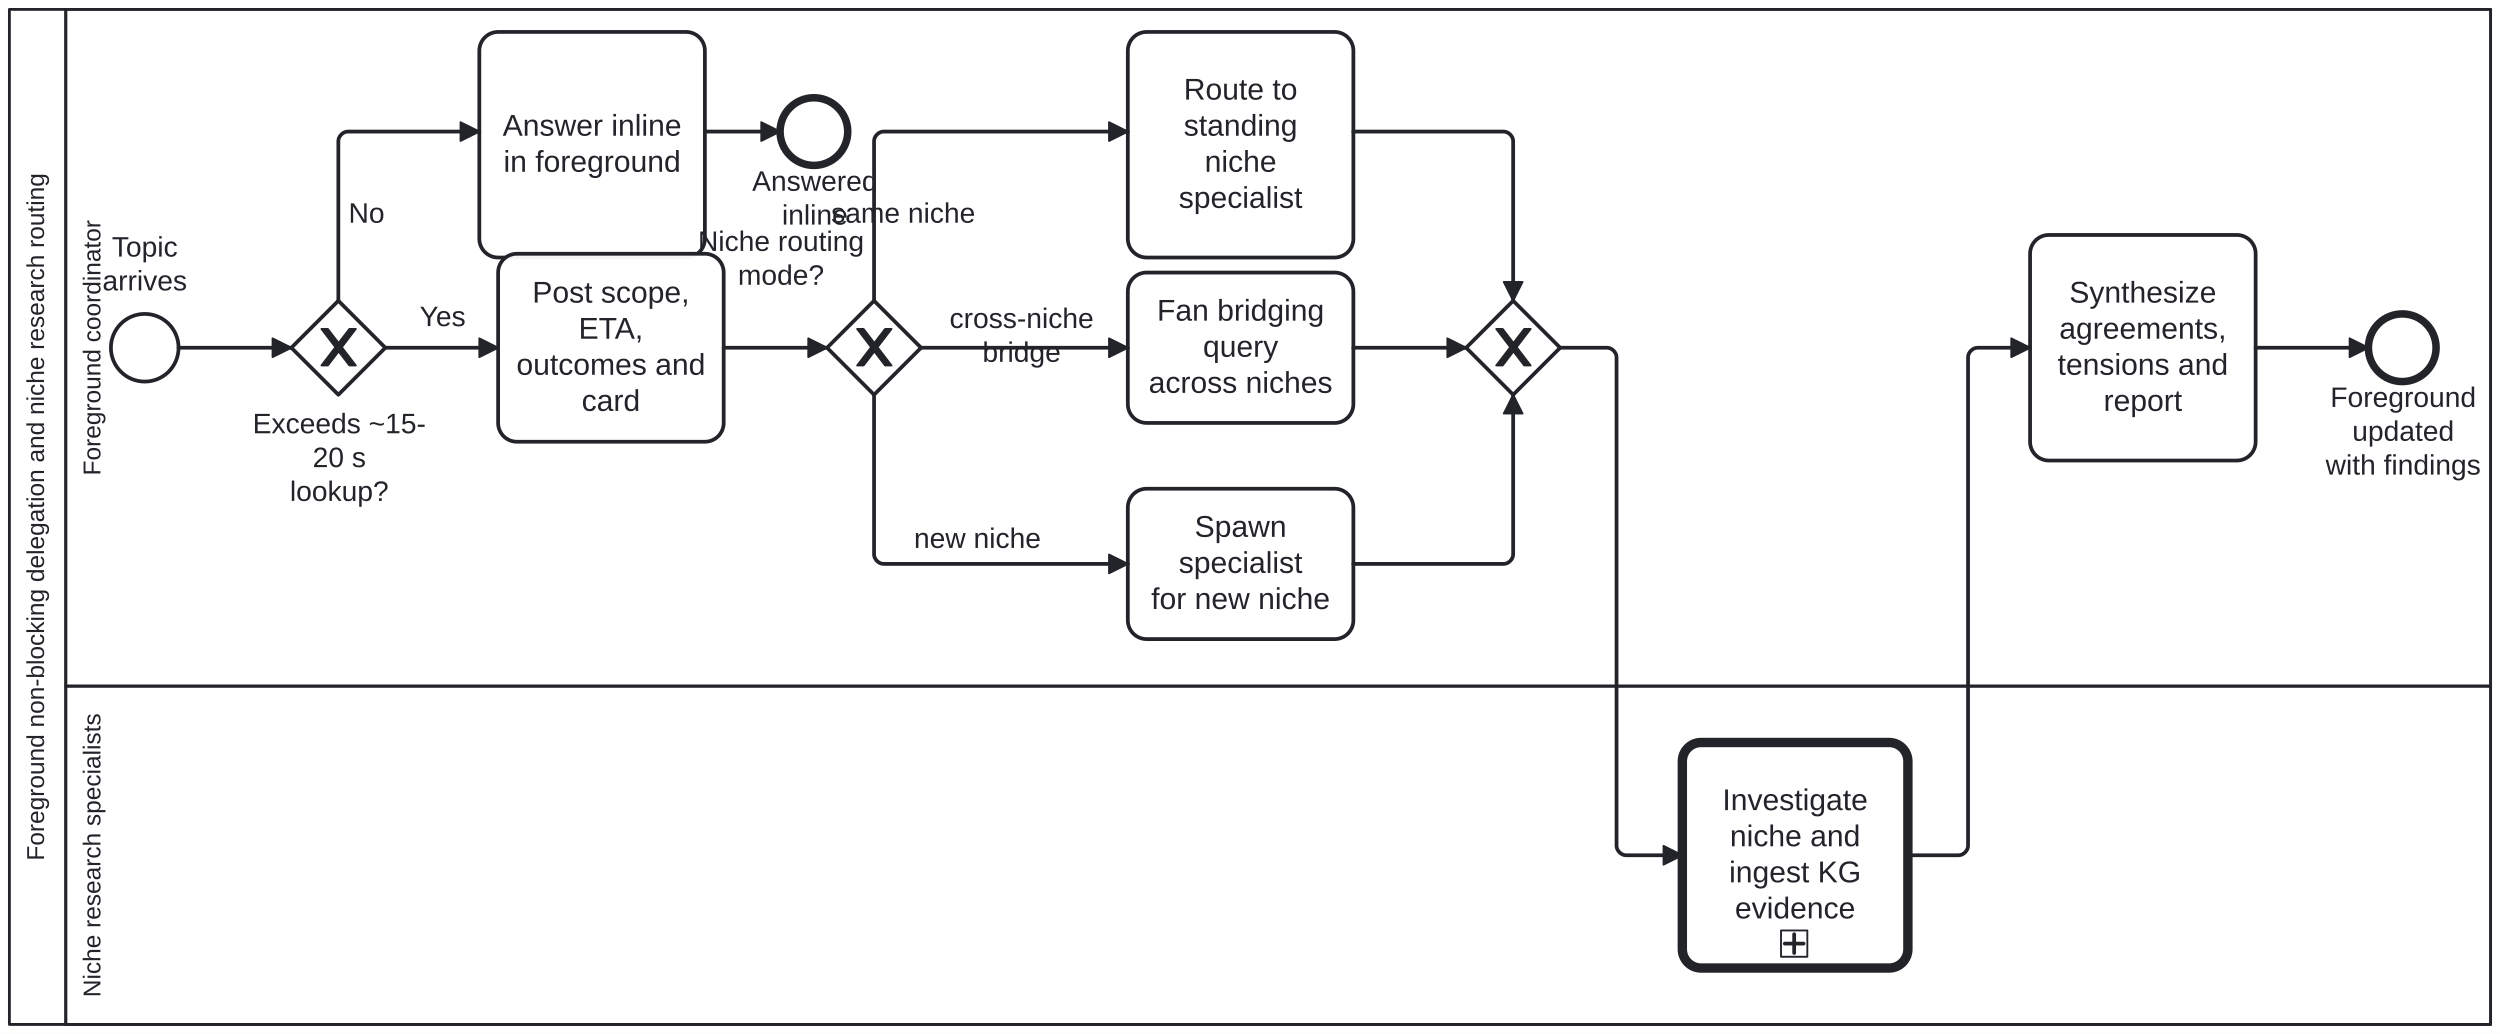
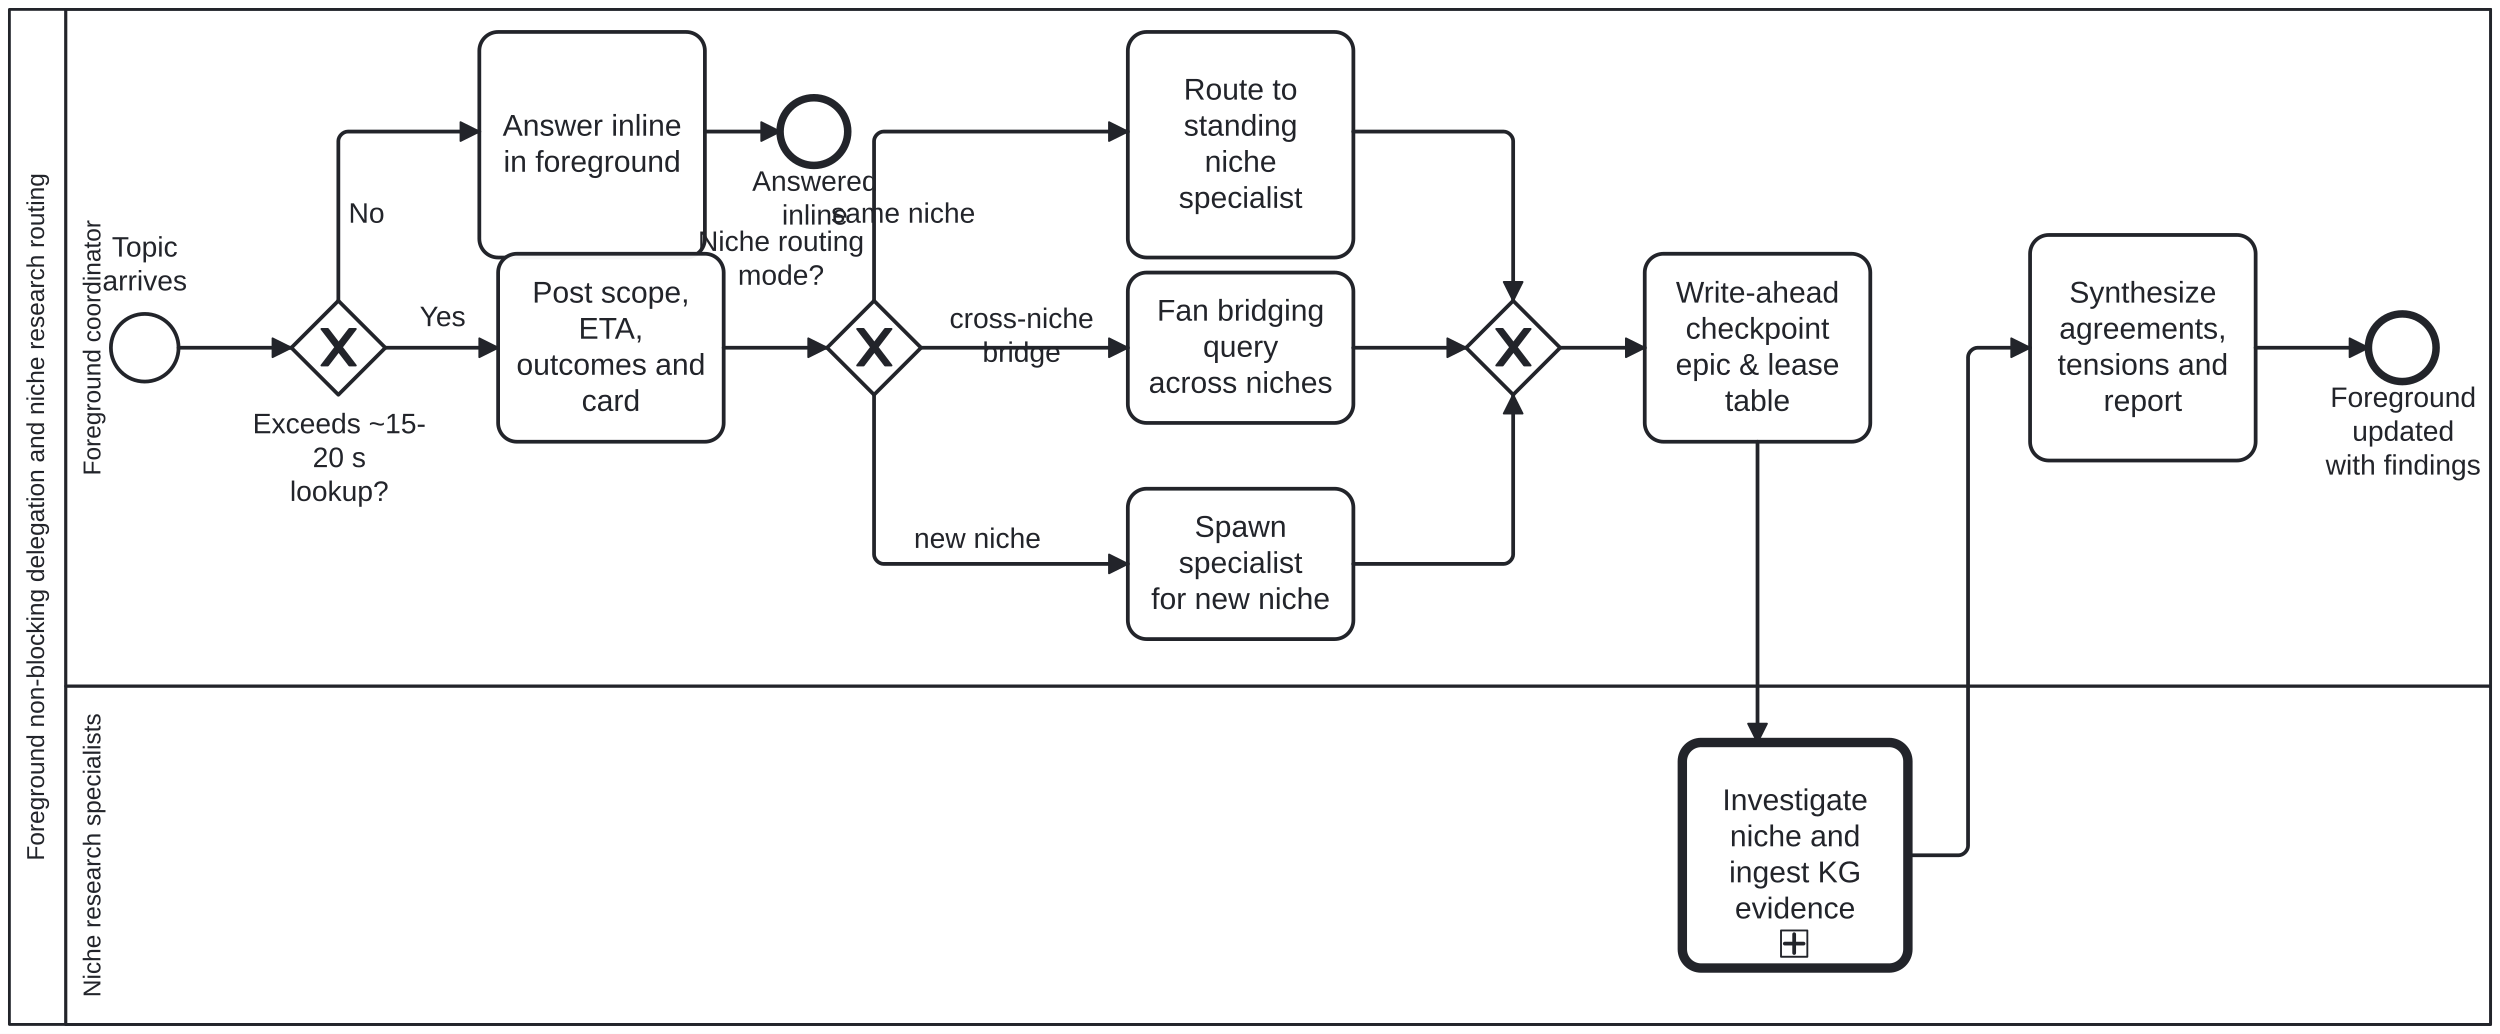
<svg xmlns="http://www.w3.org/2000/svg" width="100%" style="max-width:100%;height:auto" viewBox="25 25 1330 550" version="1.1">
  <rect x="25" y="25" width="1330" height="550" fill="#ffffff" />
  <g class="djs-group">
    <g class="djs-element djs-shape" data-element-id="Participant_Process_ResearchDelegationAndNicheRouting" style="display: block;" transform="matrix(1 0 0 1 30 30)">
      <g class="djs-visual">
        <rect x="0" y="0" width="1320" height="540" rx="0" ry="0" style="stroke-linecap: round; stroke-linejoin: round; stroke: rgb(34, 36, 42); stroke-width: 1.5px; fill: white; fill-opacity: 0.95;" />
        <path style="fill: none; stroke-linecap: round; stroke-linejoin: round; stroke: rgb(34, 36, 42); stroke-width: 1.5px;" d="M30,0L30,540" />
        <text lineHeight="1.05" class="djs-label" transform="matrix(-1.83697e-16 -1 1 -1.83697e-16 0 540)" style="font-family: Arial, sans-serif; font-size: 13px; font-weight: normal; fill: rgb(34, 36, 42);">
          <tspan x="87.156" y="18.413">Foreground non-blocking delegation and niche research routing</tspan>
        </text>
      </g>
      <rect class="djs-hit djs-hit-all" x="0" y="0" width="1320" height="540" style="fill: none; stroke-opacity: 0; stroke: white; stroke-width: 15px;" />
    </g>
    <g class="djs-children">
      <g class="djs-group">
        <g class="djs-element djs-shape" data-element-id="Lane_Specialists" style="display: block;" transform="matrix(1 0 0 1 60 390)">
          <g class="djs-visual">
            <rect x="0" y="0" width="1290" height="180" rx="0" ry="0" style="stroke-linecap: round; stroke-linejoin: round; stroke: rgb(34, 36, 42); stroke-width: 1.5px; fill: white; fill-opacity: 0.25;" />
            <text lineHeight="1.05" class="djs-label" transform="matrix(-1.83697e-16 -1 1 -1.83697e-16 0 180)" style="font-family: Arial, sans-serif; font-size: 13px; font-weight: normal; fill: rgb(34, 36, 42);">
              <tspan x="14.498" y="18.413">Niche research specialists</tspan>
            </text>
          </g>
          <rect class="djs-hit djs-hit-all" x="0" y="0" width="1290" height="180" style="fill: none; stroke-opacity: 0; stroke: white; stroke-width: 15px;" />
        </g>
      </g>
      <g class="djs-group">
        <g class="djs-element djs-shape" data-element-id="Lane_Coordinator" style="display: block;" transform="matrix(1 0 0 1 60 30)">
          <g class="djs-visual">
            <rect x="0" y="0" width="1290" height="360" rx="0" ry="0" style="stroke-linecap: round; stroke-linejoin: round; stroke: rgb(34, 36, 42); stroke-width: 1.5px; fill: white; fill-opacity: 0.25;" />
            <text lineHeight="1.05" class="djs-label" transform="matrix(-1.83697e-16 -1 1 -1.83697e-16 0 360)" style="font-family: Arial, sans-serif; font-size: 13px; font-weight: normal; fill: rgb(34, 36, 42);">
              <tspan x="112.071" y="18.413">Foreground coordinator</tspan>
            </text>
          </g>
          <rect class="djs-hit djs-hit-all" x="0" y="0" width="1290" height="360" style="fill: none; stroke-opacity: 0; stroke: white; stroke-width: 15px;" />
        </g>
      </g>
      <g class="djs-group">
        <g class="djs-element djs-shape" data-element-id="Start_QuestionArrives" style="display: block;" transform="matrix(1 0 0 1 84 192)">
          <g class="djs-visual">
            <circle cx="18" cy="18" r="18" style="stroke-linecap: round; stroke-linejoin: round; stroke: rgb(34, 36, 42); stroke-width: 2px; fill: white; fill-opacity: 0.95;" />
          </g>
          <rect class="djs-hit djs-hit-all" x="0" y="0" width="36" height="36" style="fill: none; stroke-opacity: 0; stroke: white; stroke-width: 15px;" />
        </g>
      </g>
      <g class="djs-group">
        <g class="djs-element djs-shape" data-element-id="Start_QuestionArrives_label" style="display: block;" transform="matrix(1 0 0 1 79 148)">
          <g class="djs-visual">
            <text lineHeight="1.2" class="djs-label" style="font-family: Arial, sans-serif; font-size: 15px; font-weight: normal; fill: rgb(34, 36, 42);">
              <tspan x="5.491" y="13.5">Topic</tspan>
              <tspan x="0.496" y="31.5">arrives</tspan>
            </text>
          </g>
          <rect class="djs-hit djs-hit-all" x="0" y="0" width="46" height="36" style="fill: none; stroke-opacity: 0; stroke: white; stroke-width: 15px;" />
        </g>
      </g>
      <g class="djs-group">
        <g class="djs-element djs-shape" data-element-id="GW_ExceedsBriefLookup" style="display: block;" transform="matrix(1 0 0 1 180 185)">
          <g class="djs-visual">
            <polygon points="25,0 50,25 25,50 0,25" style="stroke-linecap: round; stroke-linejoin: round; stroke: rgb(34, 36, 42); stroke-width: 2px; fill: white; fill-opacity: 0.95;" />
            <path d="m 16,15 7.429,9.714 -7.429,9.714 3.429,0 5.714,-7.464 5.714,7.464 3.429,0 -7.429,-9.714 7.429,-9.714 -3.429,0 -5.714,7.464 -5.714,-7.464 -3.429,0 z" style="fill: rgb(34, 36, 42); stroke-linecap: round; stroke-linejoin: round; stroke: rgb(34, 36, 42); stroke-width: 1px;" />
          </g>
          <rect class="djs-hit djs-hit-all" x="0" y="0" width="50" height="50" style="fill: none; stroke-opacity: 0; stroke: white; stroke-width: 15px;" />
        </g>
      </g>
      <g class="djs-group">
        <g class="djs-element djs-shape" data-element-id="GW_ExceedsBriefLookup_label" style="display: block;" transform="matrix(1 0 0 1 159 242)">
          <g class="djs-visual">
            <text lineHeight="1.2" class="djs-label" style="font-family: Arial, sans-serif; font-size: 15px; font-weight: normal; fill: rgb(34, 36, 42);">
              <tspan x="0.431" y="13.5">Exceeds ~15-</tspan>
              <tspan x="32.324" y="31.5">20 s</tspan>
              <tspan x="20.228" y="49.5">lookup?</tspan>
            </text>
          </g>
          <rect class="djs-hit djs-hit-all" x="0" y="0" width="93" height="54" style="fill: none; stroke-opacity: 0; stroke: white; stroke-width: 15px;" />
        </g>
      </g>
      <g class="djs-group">
        <g class="djs-element djs-shape" data-element-id="Task_AnswerInline" style="display: block;" transform="matrix(1 0 0 1 280 42)">
          <g class="djs-visual">
            <rect x="0" y="0" width="120" height="120" rx="10" ry="10" style="stroke-linecap: round; stroke-linejoin: round; stroke: rgb(34, 36, 42); stroke-width: 2px; fill: white; fill-opacity: 0.95;" />
            <text lineHeight="1.2" class="djs-label" style="font-family: Arial, sans-serif; font-size: 16px; font-weight: normal; fill: rgb(34, 36, 42);">
              <tspan x="12.422" y="55.2">Answer inline</tspan>
              <tspan x="12.855" y="74.4">in foreground</tspan>
            </text>
          </g>
          <rect class="djs-hit djs-hit-all" x="0" y="0" width="120" height="120" style="fill: none; stroke-opacity: 0; stroke: white; stroke-width: 15px;" />
        </g>
      </g>
      <g class="djs-group">
        <g class="djs-element djs-shape" data-element-id="End_AnsweredInline" style="display: block;" transform="matrix(1 0 0 1 440 77)">
          <g class="djs-visual">
            <circle cx="18" cy="18" r="18" style="stroke-linecap: round; stroke-linejoin: round; stroke: rgb(34, 36, 42); stroke-width: 4px; fill: white; fill-opacity: 0.95;" />
          </g>
          <rect class="djs-hit djs-hit-all" x="0" y="0" width="36" height="36" style="fill: none; stroke-opacity: 0; stroke: white; stroke-width: 15px;" />
        </g>
      </g>
      <g class="djs-group">
        <g class="djs-element djs-shape" data-element-id="End_AnsweredInline_label" style="display: block;" transform="matrix(1 0 0 1 425 113)">
          <g class="djs-visual">
            <text lineHeight="1.2" class="djs-label" style="font-family: Arial, sans-serif; font-size: 15px; font-weight: normal; fill: rgb(34, 36, 42);">
              <tspan x="0.149" y="13.5">Answered</tspan>
              <tspan x="15.988" y="31.5">inline</tspan>
            </text>
          </g>
          <rect class="djs-hit djs-hit-all" x="0" y="0" width="67" height="36" style="fill: none; stroke-opacity: 0; stroke: white; stroke-width: 15px;" />
        </g>
      </g>
      <g class="djs-group">
        <g class="djs-element djs-shape" data-element-id="Task_ReportNonBlockingDispatch" style="display: block;" transform="matrix(1 0 0 1 290 160)">
          <g class="djs-visual">
            <rect x="0" y="0" width="120" height="100" rx="10" ry="10" style="stroke-linecap: round; stroke-linejoin: round; stroke: rgb(34, 36, 42); stroke-width: 2px; fill: white; fill-opacity: 0.95;" />
            <text lineHeight="1.2" class="djs-label" style="font-family: Arial, sans-serif; font-size: 16px; font-weight: normal; fill: rgb(34, 36, 42);">
              <tspan x="18.199" y="26">Post scope, </tspan>
              <tspan x="42.812" y="45.2">ETA,</tspan>
              <tspan x="9.746" y="64.4">outcomes and </tspan>
              <tspan x="44.438" y="83.6">card</tspan>
            </text>
          </g>
          <rect class="djs-hit djs-hit-all" x="0" y="0" width="120" height="100" style="fill: none; stroke-opacity: 0; stroke: white; stroke-width: 15px;" />
        </g>
      </g>
      <g class="djs-group">
        <g class="djs-element djs-shape" data-element-id="GW_NicheRoute" style="display: block;" transform="matrix(1 0 0 1 465 185)">
          <g class="djs-visual">
            <polygon points="25,0 50,25 25,50 0,25" style="stroke-linecap: round; stroke-linejoin: round; stroke: rgb(34, 36, 42); stroke-width: 2px; fill: white; fill-opacity: 0.95;" />
            <path d="m 16,15 7.429,9.714 -7.429,9.714 3.429,0 5.714,-7.464 5.714,7.464 3.429,0 -7.429,-9.714 7.429,-9.714 -3.429,0 -5.714,7.464 -5.714,-7.464 -3.429,0 z" style="fill: rgb(34, 36, 42); stroke-linecap: round; stroke-linejoin: round; stroke: rgb(34, 36, 42); stroke-width: 1px;" />
          </g>
          <rect class="djs-hit djs-hit-all" x="0" y="0" width="50" height="50" style="fill: none; stroke-opacity: 0; stroke: white; stroke-width: 15px;" />
        </g>
      </g>
      <g class="djs-group">
        <g class="djs-element djs-shape" data-element-id="GW_NicheRoute_label" style="display: block;" transform="matrix(1 0 0 1 396 145)">
          <g class="djs-visual">
            <text lineHeight="1.2" class="djs-label" style="font-family: Arial, sans-serif; font-size: 15px; font-weight: normal; fill: rgb(34, 36, 42);">
              <tspan x="0.309" y="13.5">Niche routing</tspan>
              <tspan x="21.568" y="31.5">mode?</tspan>
            </text>
          </g>
          <rect class="djs-hit djs-hit-all" x="0" y="0" width="89" height="36" style="fill: none; stroke-opacity: 0; stroke: white; stroke-width: 15px;" />
        </g>
      </g>
      <g class="djs-group">
        <g class="djs-element djs-shape" data-element-id="Task_RouteSameSpecialist" style="display: block;" transform="matrix(1 0 0 1 625 42)">
          <g class="djs-visual">
            <rect x="0" y="0" width="120" height="120" rx="10" ry="10" style="stroke-linecap: round; stroke-linejoin: round; stroke: rgb(34, 36, 42); stroke-width: 2px; fill: white; fill-opacity: 0.95;" />
            <text lineHeight="1.2" class="djs-label" style="font-family: Arial, sans-serif; font-size: 16px; font-weight: normal; fill: rgb(34, 36, 42);">
              <tspan x="29.758" y="36">Route to </tspan>
              <tspan x="29.754" y="55.2">standing</tspan>
              <tspan x="40.875" y="74.4">niche </tspan>
              <tspan x="27.098" y="93.6">specialist</tspan>
            </text>
          </g>
          <rect class="djs-hit djs-hit-all" x="0" y="0" width="120" height="120" style="fill: none; stroke-opacity: 0; stroke: white; stroke-width: 15px;" />
        </g>
      </g>
      <g class="djs-group">
        <g class="djs-element djs-shape" data-element-id="Task_FanOutBridge" style="display: block;" transform="matrix(1 0 0 1 625 170)">
          <g class="djs-visual">
            <rect x="0" y="0" width="120" height="80" rx="10" ry="10" style="stroke-linecap: round; stroke-linejoin: round; stroke: rgb(34, 36, 42); stroke-width: 2px; fill: white; fill-opacity: 0.95;" />
            <text lineHeight="1.2" class="djs-label" style="font-family: Arial, sans-serif; font-size: 16px; font-weight: normal; fill: rgb(34, 36, 42);">
              <tspan x="15.527" y="25.6">Fan bridging </tspan>
              <tspan x="39.988" y="44.8">query</tspan>
              <tspan x="11.09" y="64">across niches</tspan>
            </text>
          </g>
          <rect class="djs-hit djs-hit-all" x="0" y="0" width="120" height="80" style="fill: none; stroke-opacity: 0; stroke: white; stroke-width: 15px;" />
        </g>
      </g>
      <g class="djs-group">
        <g class="djs-element djs-shape" data-element-id="Task_SpawnNicheSpecialist" style="display: block;" transform="matrix(1 0 0 1 625 285)">
          <g class="djs-visual">
            <rect x="0" y="0" width="120" height="80" rx="10" ry="10" style="stroke-linecap: round; stroke-linejoin: round; stroke: rgb(34, 36, 42); stroke-width: 2px; fill: white; fill-opacity: 0.95;" />
            <text lineHeight="1.2" class="djs-label" style="font-family: Arial, sans-serif; font-size: 16px; font-weight: normal; fill: rgb(34, 36, 42);">
              <tspan x="35.539" y="25.6">Spawn </tspan>
              <tspan x="27.098" y="44.8">specialist</tspan>
              <tspan x="12.418" y="64">for new niche</tspan>
            </text>
          </g>
          <rect class="djs-hit djs-hit-all" x="0" y="0" width="120" height="80" style="fill: none; stroke-opacity: 0; stroke: white; stroke-width: 15px;" />
        </g>
      </g>
      <g class="djs-group">
        <g class="djs-element djs-shape" data-element-id="GW_DispatchJoin" style="display: block;" transform="matrix(1 0 0 1 805 185)">
          <g class="djs-visual">
            <polygon points="25,0 50,25 25,50 0,25" style="stroke-linecap: round; stroke-linejoin: round; stroke: rgb(34, 36, 42); stroke-width: 2px; fill: white; fill-opacity: 0.95;" />
            <path d="m 16,15 7.429,9.714 -7.429,9.714 3.429,0 5.714,-7.464 5.714,7.464 3.429,0 -7.429,-9.714 7.429,-9.714 -3.429,0 -5.714,7.464 -5.714,-7.464 -3.429,0 z" style="fill: rgb(34, 36, 42); stroke-linecap: round; stroke-linejoin: round; stroke: rgb(34, 36, 42); stroke-width: 1px;" />
          </g>
          <rect class="djs-hit djs-hit-all" x="0" y="0" width="50" height="50" style="fill: none; stroke-opacity: 0; stroke: white; stroke-width: 15px;" />
        </g>
      </g>
      <g class="djs-group">
+         <g class="djs-element djs-shape" data-element-id="Task_WriteAheadEpicCheckpoint" style="display: block;" transform="matrix(1 0 0 1 900 160)">
+           <g class="djs-visual">
+             <rect x="0" y="0" width="120" height="100" rx="10" ry="10" style="stroke-linecap: round; stroke-linejoin: round; stroke: rgb(34, 36, 42); stroke-width: 2px; fill: white; fill-opacity: 0.95;" />
+             <text lineHeight="1.2" class="djs-label" style="font-family: Arial, sans-serif; font-size: 16px; font-weight: normal; fill: rgb(34, 36, 42);">
+               <tspan x="16.57" y="26">Write-ahead </tspan>
+               <tspan x="21.754" y="45.2">checkpoint</tspan>
+               <tspan x="16.418" y="64.4">epic &amp; lease </tspan>
+               <tspan x="42.652" y="83.6">table</tspan>
+             </text>
+           </g>
+           <rect class="djs-hit djs-hit-all" x="0" y="0" width="120" height="100" style="fill: none; stroke-opacity: 0; stroke: white; stroke-width: 15px;" />
+         </g>
+       </g>
+       <g class="djs-group">
        <g class="djs-element djs-shape" data-element-id="Call_EvidenceAndResearch" style="display: block;" transform="matrix(1 0 0 1 920 420)">
          <g class="djs-visual">
            <rect x="0" y="0" width="120" height="120" rx="10" ry="10" style="stroke-linecap: round; stroke-linejoin: round; stroke: rgb(34, 36, 42); stroke-width: 5px; fill: white; fill-opacity: 0.95;" />
            <text lineHeight="1.2" class="djs-label" style="font-family: Arial, sans-serif; font-size: 16px; font-weight: normal; fill: rgb(34, 36, 42);">
              <tspan x="21.309" y="36">Investigate </tspan>
              <tspan x="25.305" y="55.2">niche and</tspan>
              <tspan x="24.871" y="74.4">ingest KG </tspan>
              <tspan x="27.977" y="93.6">evidence</tspan>
            </text>
            <rect x="0" y="0" width="14" height="14" rx="0" ry="0" style="stroke-linecap: round; stroke-linejoin: round; stroke: rgb(34, 36, 42); stroke-width: 1px; fill: white;" transform="matrix(1 0 0 1 52.5 100)" />
            <path data-marker="sub-process" d="m52.5,100 m 7,2 l 0,10 m -5,-5 l 10,0" style="fill: white; stroke-linecap: round; stroke-linejoin: round; stroke: rgb(34, 36, 42); stroke-width: 2px;" />
          </g>
          <rect class="djs-hit djs-hit-all" x="0" y="0" width="120" height="120" style="fill: none; stroke-opacity: 0; stroke: white; stroke-width: 15px;" />
        </g>
      </g>
      <g class="djs-group">
        <g class="djs-element djs-shape" data-element-id="Task_SynthesizeAndUpdateUser" style="display: block;" transform="matrix(1 0 0 1 1105 150)">
          <g class="djs-visual">
            <rect x="0" y="0" width="120" height="120" rx="10" ry="10" style="stroke-linecap: round; stroke-linejoin: round; stroke: rgb(34, 36, 42); stroke-width: 2px; fill: white; fill-opacity: 0.95;" />
            <text lineHeight="1.2" class="djs-label" style="font-family: Arial, sans-serif; font-size: 16px; font-weight: normal; fill: rgb(34, 36, 42);">
              <tspan x="20.867" y="36">Synthesize </tspan>
              <tspan x="15.531" y="55.2">agreements,</tspan>
              <tspan x="14.633" y="74.4">tensions and </tspan>
              <tspan x="39.102" y="93.6">report</tspan>
            </text>
          </g>
          <rect class="djs-hit djs-hit-all" x="0" y="0" width="120" height="120" style="fill: none; stroke-opacity: 0; stroke: white; stroke-width: 15px;" />
        </g>
      </g>
      <g class="djs-group">
        <g class="djs-element djs-shape" data-element-id="End_UserUpdated" style="display: block;" transform="matrix(1 0 0 1 1285 192)">
          <g class="djs-visual">
            <circle cx="18" cy="18" r="18" style="stroke-linecap: round; stroke-linejoin: round; stroke: rgb(34, 36, 42); stroke-width: 4px; fill: white; fill-opacity: 0.95;" />
          </g>
          <rect class="djs-hit djs-hit-all" x="0" y="0" width="36" height="36" style="fill: none; stroke-opacity: 0; stroke: white; stroke-width: 15px;" />
        </g>
      </g>
      <g class="djs-group">
        <g class="djs-element djs-shape" data-element-id="End_UserUpdated_label" style="display: block;" transform="matrix(1 0 0 1 1262 228)">
          <g class="djs-visual">
            <text lineHeight="1.2" class="djs-label" style="font-family: Arial, sans-serif; font-size: 15px; font-weight: normal; fill: rgb(34, 36, 42);">
              <tspan x="2.726" y="13.5">Foreground</tspan>
              <tspan x="14.389" y="31.5">updated</tspan>
              <tspan x="0.228" y="49.5">with findings</tspan>
            </text>
          </g>
          <rect class="djs-hit djs-hit-all" x="0" y="0" width="83" height="54" style="fill: none; stroke-opacity: 0; stroke: white; stroke-width: 15px;" />
        </g>
      </g>
      <g class="djs-group">
        <g class="djs-element djs-connection" data-element-id="Flow_RD_1" style="display: block;">
          <g class="djs-visual">
            <defs>
              <marker id="bpmn-marker-1" viewBox="0 0 20 20" refX="11" refY="10" markerWidth="10" markerHeight="10" orient="auto">
                <path d="M 1 5 L 11 10 L 1 15 Z" style="stroke-linecap: round; stroke-linejoin: round; stroke: rgb(34, 36, 42); stroke-width: 1px; fill: rgb(34, 36, 42);" />
              </marker>
            </defs>
            <path data-corner-radius="5" style="fill: none; stroke-linecap: round; stroke-linejoin: round; stroke: rgb(34, 36, 42); stroke-width: 2px; marker-end: url('#bpmn-marker-1');" d="M120,210L180,210" />
          </g>
          <path d="M120,210L180,210" class="djs-hit djs-hit-stroke" style="fill: none; stroke-opacity: 0; stroke: white; stroke-width: 15px;" />
        </g>
      </g>
      <g class="djs-group">
        <g class="djs-element djs-connection" data-element-id="Flow_RD_2a" style="display: block;">
          <g class="djs-visual">
            <defs>
              <marker id="bpmn-marker-2" viewBox="0 0 20 20" refX="11" refY="10" markerWidth="10" markerHeight="10" orient="auto">
                <path d="M 1 5 L 11 10 L 1 15 Z" style="stroke-linecap: round; stroke-linejoin: round; stroke: rgb(34, 36, 42); stroke-width: 1px; fill: rgb(34, 36, 42);" />
              </marker>
            </defs>
            <path data-corner-radius="5" style="fill: none; stroke-linecap: round; stroke-linejoin: round; stroke: rgb(34, 36, 42); stroke-width: 2px; marker-end: url('#bpmn-marker-2');" d="M205,185L205,100C205,97.5,207.5,95,210,95L280,95" />
          </g>
          <path d="M205,185L205,95L280,95" class="djs-hit djs-hit-stroke" style="fill: none; stroke-opacity: 0; stroke: white; stroke-width: 15px;" />
        </g>
      </g>
      <g class="djs-group">
        <g class="djs-element djs-shape" data-element-id="Flow_RD_2a_label" style="display: block;" transform="matrix(1 0 0 1 210 130)">
          <g class="djs-visual">
            <text lineHeight="1.2" class="djs-label" style="font-family: Arial, sans-serif; font-size: 15px; font-weight: normal; fill: rgb(34, 36, 42);">
              <tspan x="0.413" y="13.5">No</tspan>
            </text>
          </g>
          <rect class="djs-hit djs-hit-all" x="0" y="0" width="20" height="18" style="fill: none; stroke-opacity: 0; stroke: white; stroke-width: 15px;" />
        </g>
      </g>
      <g class="djs-group">
        <g class="djs-element djs-connection" data-element-id="Flow_RD_2b" style="display: block;">
          <g class="djs-visual">
            <defs>
              <marker id="bpmn-marker-3" viewBox="0 0 20 20" refX="11" refY="10" markerWidth="10" markerHeight="10" orient="auto">
                <path d="M 1 5 L 11 10 L 1 15 Z" style="stroke-linecap: round; stroke-linejoin: round; stroke: rgb(34, 36, 42); stroke-width: 1px; fill: rgb(34, 36, 42);" />
              </marker>
            </defs>
            <path data-corner-radius="5" style="fill: none; stroke-linecap: round; stroke-linejoin: round; stroke: rgb(34, 36, 42); stroke-width: 2px; marker-end: url('#bpmn-marker-3');" d="M230,210L290,210" />
          </g>
          <path d="M230,210L290,210" class="djs-hit djs-hit-stroke" style="fill: none; stroke-opacity: 0; stroke: white; stroke-width: 15px;" />
        </g>
      </g>
      <g class="djs-group">
        <g class="djs-element djs-shape" data-element-id="Flow_RD_2b_label" style="display: block;" transform="matrix(1 0 0 1 248 185)">
          <g class="djs-visual">
            <text lineHeight="1.2" class="djs-label" style="font-family: Arial, sans-serif; font-size: 15px; font-weight: normal; fill: rgb(34, 36, 42);">
              <tspan x="0.265" y="13.5">Yes</tspan>
            </text>
          </g>
          <rect class="djs-hit djs-hit-all" x="0" y="0" width="25" height="18" style="fill: none; stroke-opacity: 0; stroke: white; stroke-width: 15px;" />
        </g>
      </g>
      <g class="djs-group">
        <g class="djs-element djs-connection" data-element-id="Flow_RD_3a" style="display: block;">
          <g class="djs-visual">
            <defs>
              <marker id="bpmn-marker-4" viewBox="0 0 20 20" refX="11" refY="10" markerWidth="10" markerHeight="10" orient="auto">
                <path d="M 1 5 L 11 10 L 1 15 Z" style="stroke-linecap: round; stroke-linejoin: round; stroke: rgb(34, 36, 42); stroke-width: 1px; fill: rgb(34, 36, 42);" />
              </marker>
            </defs>
            <path data-corner-radius="5" style="fill: none; stroke-linecap: round; stroke-linejoin: round; stroke: rgb(34, 36, 42); stroke-width: 2px; marker-end: url('#bpmn-marker-4');" d="M400,95L440,95" />
          </g>
          <path d="M400,95L440,95" class="djs-hit djs-hit-stroke" style="fill: none; stroke-opacity: 0; stroke: white; stroke-width: 15px;" />
        </g>
      </g>
      <g class="djs-group">
        <g class="djs-element djs-connection" data-element-id="Flow_RD_4" style="display: block;">
          <g class="djs-visual">
            <defs>
              <marker id="bpmn-marker-5" viewBox="0 0 20 20" refX="11" refY="10" markerWidth="10" markerHeight="10" orient="auto">
                <path d="M 1 5 L 11 10 L 1 15 Z" style="stroke-linecap: round; stroke-linejoin: round; stroke: rgb(34, 36, 42); stroke-width: 1px; fill: rgb(34, 36, 42);" />
              </marker>
            </defs>
            <path data-corner-radius="5" style="fill: none; stroke-linecap: round; stroke-linejoin: round; stroke: rgb(34, 36, 42); stroke-width: 2px; marker-end: url('#bpmn-marker-5');" d="M410,210L465,210" />
          </g>
          <path d="M410,210L465,210" class="djs-hit djs-hit-stroke" style="fill: none; stroke-opacity: 0; stroke: white; stroke-width: 15px;" />
        </g>
      </g>
      <g class="djs-group">
        <g class="djs-element djs-connection" data-element-id="Flow_RD_5a" style="display: block;">
          <g class="djs-visual">
            <defs>
              <marker id="bpmn-marker-6" viewBox="0 0 20 20" refX="11" refY="10" markerWidth="10" markerHeight="10" orient="auto">
                <path d="M 1 5 L 11 10 L 1 15 Z" style="stroke-linecap: round; stroke-linejoin: round; stroke: rgb(34, 36, 42); stroke-width: 1px; fill: rgb(34, 36, 42);" />
              </marker>
            </defs>
            <path data-corner-radius="5" style="fill: none; stroke-linecap: round; stroke-linejoin: round; stroke: rgb(34, 36, 42); stroke-width: 2px; marker-end: url('#bpmn-marker-6');" d="M490,185L490,100C490,97.5,492.5,95,495,95L625,95" />
          </g>
          <path d="M490,185L490,95L625,95" class="djs-hit djs-hit-stroke" style="fill: none; stroke-opacity: 0; stroke: white; stroke-width: 15px;" />
        </g>
      </g>
      <g class="djs-group">
        <g class="djs-element djs-shape" data-element-id="Flow_RD_5a_label" style="display: block;" transform="matrix(1 0 0 1 467 130)">
          <g class="djs-visual">
            <text lineHeight="1.2" class="djs-label" style="font-family: Arial, sans-serif; font-size: 15px; font-weight: normal; fill: rgb(34, 36, 42);">
              <tspan x="0.147" y="13.5">same niche</tspan>
            </text>
          </g>
          <rect class="djs-hit djs-hit-all" x="0" y="0" width="77" height="18" style="fill: none; stroke-opacity: 0; stroke: white; stroke-width: 15px;" />
        </g>
      </g>
      <g class="djs-group">
        <g class="djs-element djs-connection" data-element-id="Flow_RD_5b" style="display: block;">
          <g class="djs-visual">
            <defs>
              <marker id="bpmn-marker-7" viewBox="0 0 20 20" refX="11" refY="10" markerWidth="10" markerHeight="10" orient="auto">
                <path d="M 1 5 L 11 10 L 1 15 Z" style="stroke-linecap: round; stroke-linejoin: round; stroke: rgb(34, 36, 42); stroke-width: 1px; fill: rgb(34, 36, 42);" />
              </marker>
            </defs>
            <path data-corner-radius="5" style="fill: none; stroke-linecap: round; stroke-linejoin: round; stroke: rgb(34, 36, 42); stroke-width: 2px; marker-end: url('#bpmn-marker-7');" d="M515,210L625,210" />
          </g>
          <path d="M515,210L625,210" class="djs-hit djs-hit-stroke" style="fill: none; stroke-opacity: 0; stroke: white; stroke-width: 15px;" />
        </g>
      </g>
      <g class="djs-group">
        <g class="djs-element djs-shape" data-element-id="Flow_RD_5b_label" style="display: block;" transform="matrix(1 0 0 1 530 186)">
          <g class="djs-visual">
            <text lineHeight="1.2" class="djs-label" style="font-family: Arial, sans-serif; font-size: 15px; font-weight: normal; fill: rgb(34, 36, 42);">
              <tspan x="0.154" y="13.5">cross-niche</tspan>
              <tspan x="17.652" y="31.5">bridge</tspan>
            </text>
          </g>
          <rect class="djs-hit djs-hit-all" x="0" y="0" width="77" height="36" style="fill: none; stroke-opacity: 0; stroke: white; stroke-width: 15px;" />
        </g>
      </g>
      <g class="djs-group">
        <g class="djs-element djs-connection" data-element-id="Flow_RD_5c" style="display: block;">
          <g class="djs-visual">
            <defs>
              <marker id="bpmn-marker-8" viewBox="0 0 20 20" refX="11" refY="10" markerWidth="10" markerHeight="10" orient="auto">
                <path d="M 1 5 L 11 10 L 1 15 Z" style="stroke-linecap: round; stroke-linejoin: round; stroke: rgb(34, 36, 42); stroke-width: 1px; fill: rgb(34, 36, 42);" />
              </marker>
            </defs>
            <path data-corner-radius="5" style="fill: none; stroke-linecap: round; stroke-linejoin: round; stroke: rgb(34, 36, 42); stroke-width: 2px; marker-end: url('#bpmn-marker-8');" d="M490,235L490,320C490,322.5,492.5,325,495,325L625,325" />
          </g>
          <path d="M490,235L490,325L625,325" class="djs-hit djs-hit-stroke" style="fill: none; stroke-opacity: 0; stroke: white; stroke-width: 15px;" />
        </g>
      </g>
      <g class="djs-group">
        <g class="djs-element djs-shape" data-element-id="Flow_RD_5c_label" style="display: block;" transform="matrix(1 0 0 1 511 303)">
          <g class="djs-visual">
            <text lineHeight="1.2" class="djs-label" style="font-family: Arial, sans-serif; font-size: 15px; font-weight: normal; fill: rgb(34, 36, 42);">
              <tspan x="0.228" y="13.5">new niche</tspan>
            </text>
          </g>
          <rect class="djs-hit djs-hit-all" x="0" y="0" width="68" height="18" style="fill: none; stroke-opacity: 0; stroke: white; stroke-width: 15px;" />
        </g>
      </g>
      <g class="djs-group">
        <g class="djs-element djs-connection" data-element-id="Flow_RD_6a" style="display: block;">
          <g class="djs-visual">
            <defs>
              <marker id="bpmn-marker-9" viewBox="0 0 20 20" refX="11" refY="10" markerWidth="10" markerHeight="10" orient="auto">
                <path d="M 1 5 L 11 10 L 1 15 Z" style="stroke-linecap: round; stroke-linejoin: round; stroke: rgb(34, 36, 42); stroke-width: 1px; fill: rgb(34, 36, 42);" />
              </marker>
            </defs>
            <path data-corner-radius="5" style="fill: none; stroke-linecap: round; stroke-linejoin: round; stroke: rgb(34, 36, 42); stroke-width: 2px; marker-end: url('#bpmn-marker-9');" d="M745,95L825,95C827.5,95,830,97.5,830,100L830,185" />
          </g>
          <path d="M745,95L830,95L830,185" class="djs-hit djs-hit-stroke" style="fill: none; stroke-opacity: 0; stroke: white; stroke-width: 15px;" />
        </g>
      </g>
      <g class="djs-group">
        <g class="djs-element djs-connection" data-element-id="Flow_RD_6b" style="display: block;">
          <g class="djs-visual">
            <defs>
              <marker id="bpmn-marker-10" viewBox="0 0 20 20" refX="11" refY="10" markerWidth="10" markerHeight="10" orient="auto">
                <path d="M 1 5 L 11 10 L 1 15 Z" style="stroke-linecap: round; stroke-linejoin: round; stroke: rgb(34, 36, 42); stroke-width: 1px; fill: rgb(34, 36, 42);" />
              </marker>
            </defs>
            <path data-corner-radius="5" style="fill: none; stroke-linecap: round; stroke-linejoin: round; stroke: rgb(34, 36, 42); stroke-width: 2px; marker-end: url('#bpmn-marker-10');" d="M745,210L805,210" />
          </g>
          <path d="M745,210L805,210" class="djs-hit djs-hit-stroke" style="fill: none; stroke-opacity: 0; stroke: white; stroke-width: 15px;" />
        </g>
      </g>
      <g class="djs-group">
        <g class="djs-element djs-connection" data-element-id="Flow_RD_6c" style="display: block;">
          <g class="djs-visual">
            <defs>
              <marker id="bpmn-marker-11" viewBox="0 0 20 20" refX="11" refY="10" markerWidth="10" markerHeight="10" orient="auto">
                <path d="M 1 5 L 11 10 L 1 15 Z" style="stroke-linecap: round; stroke-linejoin: round; stroke: rgb(34, 36, 42); stroke-width: 1px; fill: rgb(34, 36, 42);" />
              </marker>
            </defs>
            <path data-corner-radius="5" style="fill: none; stroke-linecap: round; stroke-linejoin: round; stroke: rgb(34, 36, 42); stroke-width: 2px; marker-end: url('#bpmn-marker-11');" d="M745,325L825,325C827.5,325,830,322.5,830,320L830,235" />
          </g>
          <path d="M745,325L830,325L830,235" class="djs-hit djs-hit-stroke" style="fill: none; stroke-opacity: 0; stroke: white; stroke-width: 15px;" />
        </g>
      </g>
      <g class="djs-group">
        <g class="djs-element djs-connection" data-element-id="Flow_RD_7" style="display: block;">
          <g class="djs-visual">
            <defs>
              <marker id="bpmn-marker-12" viewBox="0 0 20 20" refX="11" refY="10" markerWidth="10" markerHeight="10" orient="auto">
                <path d="M 1 5 L 11 10 L 1 15 Z" style="stroke-linecap: round; stroke-linejoin: round; stroke: rgb(34, 36, 42); stroke-width: 1px; fill: rgb(34, 36, 42);" />
              </marker>
            </defs>
-             <path data-corner-radius="5" style="fill: none; stroke-linecap: round; stroke-linejoin: round; stroke: rgb(34, 36, 42); stroke-width: 2px; marker-end: url('#bpmn-marker-12');" d="M855,210L880,210C882.5,210,885,212.5,885,215L885,475C885,477.5,887.5,480,890,480L920,480" />
-           </g>
-           <path d="M855,210L885,210L885,480L920,480" class="djs-hit djs-hit-stroke" style="fill: none; stroke-opacity: 0; stroke: white; stroke-width: 15px;" />
+             <path data-corner-radius="5" style="fill: none; stroke-linecap: round; stroke-linejoin: round; stroke: rgb(34, 36, 42); stroke-width: 2px; marker-end: url('#bpmn-marker-12');" d="M855,210L900,210" />
+           </g>
+           <path d="M855,210L900,210" class="djs-hit djs-hit-stroke" style="fill: none; stroke-opacity: 0; stroke: white; stroke-width: 15px;" />
+         </g>
+       </g>
+       <g class="djs-group">
+         <g class="djs-element djs-connection" data-element-id="Flow_RD_7b" style="display: block;">
+           <g class="djs-visual">
+             <defs>
+               <marker id="bpmn-marker-13" viewBox="0 0 20 20" refX="11" refY="10" markerWidth="10" markerHeight="10" orient="auto">
+                 <path d="M 1 5 L 11 10 L 1 15 Z" style="stroke-linecap: round; stroke-linejoin: round; stroke: rgb(34, 36, 42); stroke-width: 1px; fill: rgb(34, 36, 42);" />
+               </marker>
+             </defs>
+             <path data-corner-radius="5" style="fill: none; stroke-linecap: round; stroke-linejoin: round; stroke: rgb(34, 36, 42); stroke-width: 2px; marker-end: url('#bpmn-marker-13');" d="M960,260L960,420" />
+           </g>
+           <path d="M960,260L960,420" class="djs-hit djs-hit-stroke" style="fill: none; stroke-opacity: 0; stroke: white; stroke-width: 15px;" />
        </g>
      </g>
      <g class="djs-group">
        <g class="djs-element djs-connection" data-element-id="Flow_RD_8" style="display: block;">
          <g class="djs-visual">
            <defs>
-               <marker id="bpmn-marker-13" viewBox="0 0 20 20" refX="11" refY="10" markerWidth="10" markerHeight="10" orient="auto">
-                 <path d="M 1 5 L 11 10 L 1 15 Z" style="stroke-linecap: round; stroke-linejoin: round; stroke: rgb(34, 36, 42); stroke-width: 1px; fill: rgb(34, 36, 42);" />
-               </marker>
-             </defs>
-             <path data-corner-radius="5" style="fill: none; stroke-linecap: round; stroke-linejoin: round; stroke: rgb(34, 36, 42); stroke-width: 2px; marker-end: url('#bpmn-marker-13');" d="M1040,480L1067,480C1069.5,480,1072,477.5,1072,475L1072,215C1072,212.5,1074.5,210,1077,210L1105,210" />
+               <marker id="bpmn-marker-14" viewBox="0 0 20 20" refX="11" refY="10" markerWidth="10" markerHeight="10" orient="auto">
+                 <path d="M 1 5 L 11 10 L 1 15 Z" style="stroke-linecap: round; stroke-linejoin: round; stroke: rgb(34, 36, 42); stroke-width: 1px; fill: rgb(34, 36, 42);" />
+               </marker>
+             </defs>
+             <path data-corner-radius="5" style="fill: none; stroke-linecap: round; stroke-linejoin: round; stroke: rgb(34, 36, 42); stroke-width: 2px; marker-end: url('#bpmn-marker-14');" d="M1040,480L1067,480C1069.5,480,1072,477.5,1072,475L1072,215C1072,212.5,1074.5,210,1077,210L1105,210" />
          </g>
          <path d="M1040,480L1072,480L1072,210L1105,210" class="djs-hit djs-hit-stroke" style="fill: none; stroke-opacity: 0; stroke: white; stroke-width: 15px;" />
        </g>
      </g>
      <g class="djs-group">
        <g class="djs-element djs-connection" data-element-id="Flow_RD_9" style="display: block;">
          <g class="djs-visual">
            <defs>
-               <marker id="bpmn-marker-14" viewBox="0 0 20 20" refX="11" refY="10" markerWidth="10" markerHeight="10" orient="auto">
-                 <path d="M 1 5 L 11 10 L 1 15 Z" style="stroke-linecap: round; stroke-linejoin: round; stroke: rgb(34, 36, 42); stroke-width: 1px; fill: rgb(34, 36, 42);" />
-               </marker>
-             </defs>
-             <path data-corner-radius="5" style="fill: none; stroke-linecap: round; stroke-linejoin: round; stroke: rgb(34, 36, 42); stroke-width: 2px; marker-end: url('#bpmn-marker-14');" d="M1225,210L1285,210" />
+               <marker id="bpmn-marker-15" viewBox="0 0 20 20" refX="11" refY="10" markerWidth="10" markerHeight="10" orient="auto">
+                 <path d="M 1 5 L 11 10 L 1 15 Z" style="stroke-linecap: round; stroke-linejoin: round; stroke: rgb(34, 36, 42); stroke-width: 1px; fill: rgb(34, 36, 42);" />
+               </marker>
+             </defs>
+             <path data-corner-radius="5" style="fill: none; stroke-linecap: round; stroke-linejoin: round; stroke: rgb(34, 36, 42); stroke-width: 2px; marker-end: url('#bpmn-marker-15');" d="M1225,210L1285,210" />
          </g>
          <path d="M1225,210L1285,210" class="djs-hit djs-hit-stroke" style="fill: none; stroke-opacity: 0; stroke: white; stroke-width: 15px;" />
        </g>
      </g>
    </g>
  </g>
</svg>
